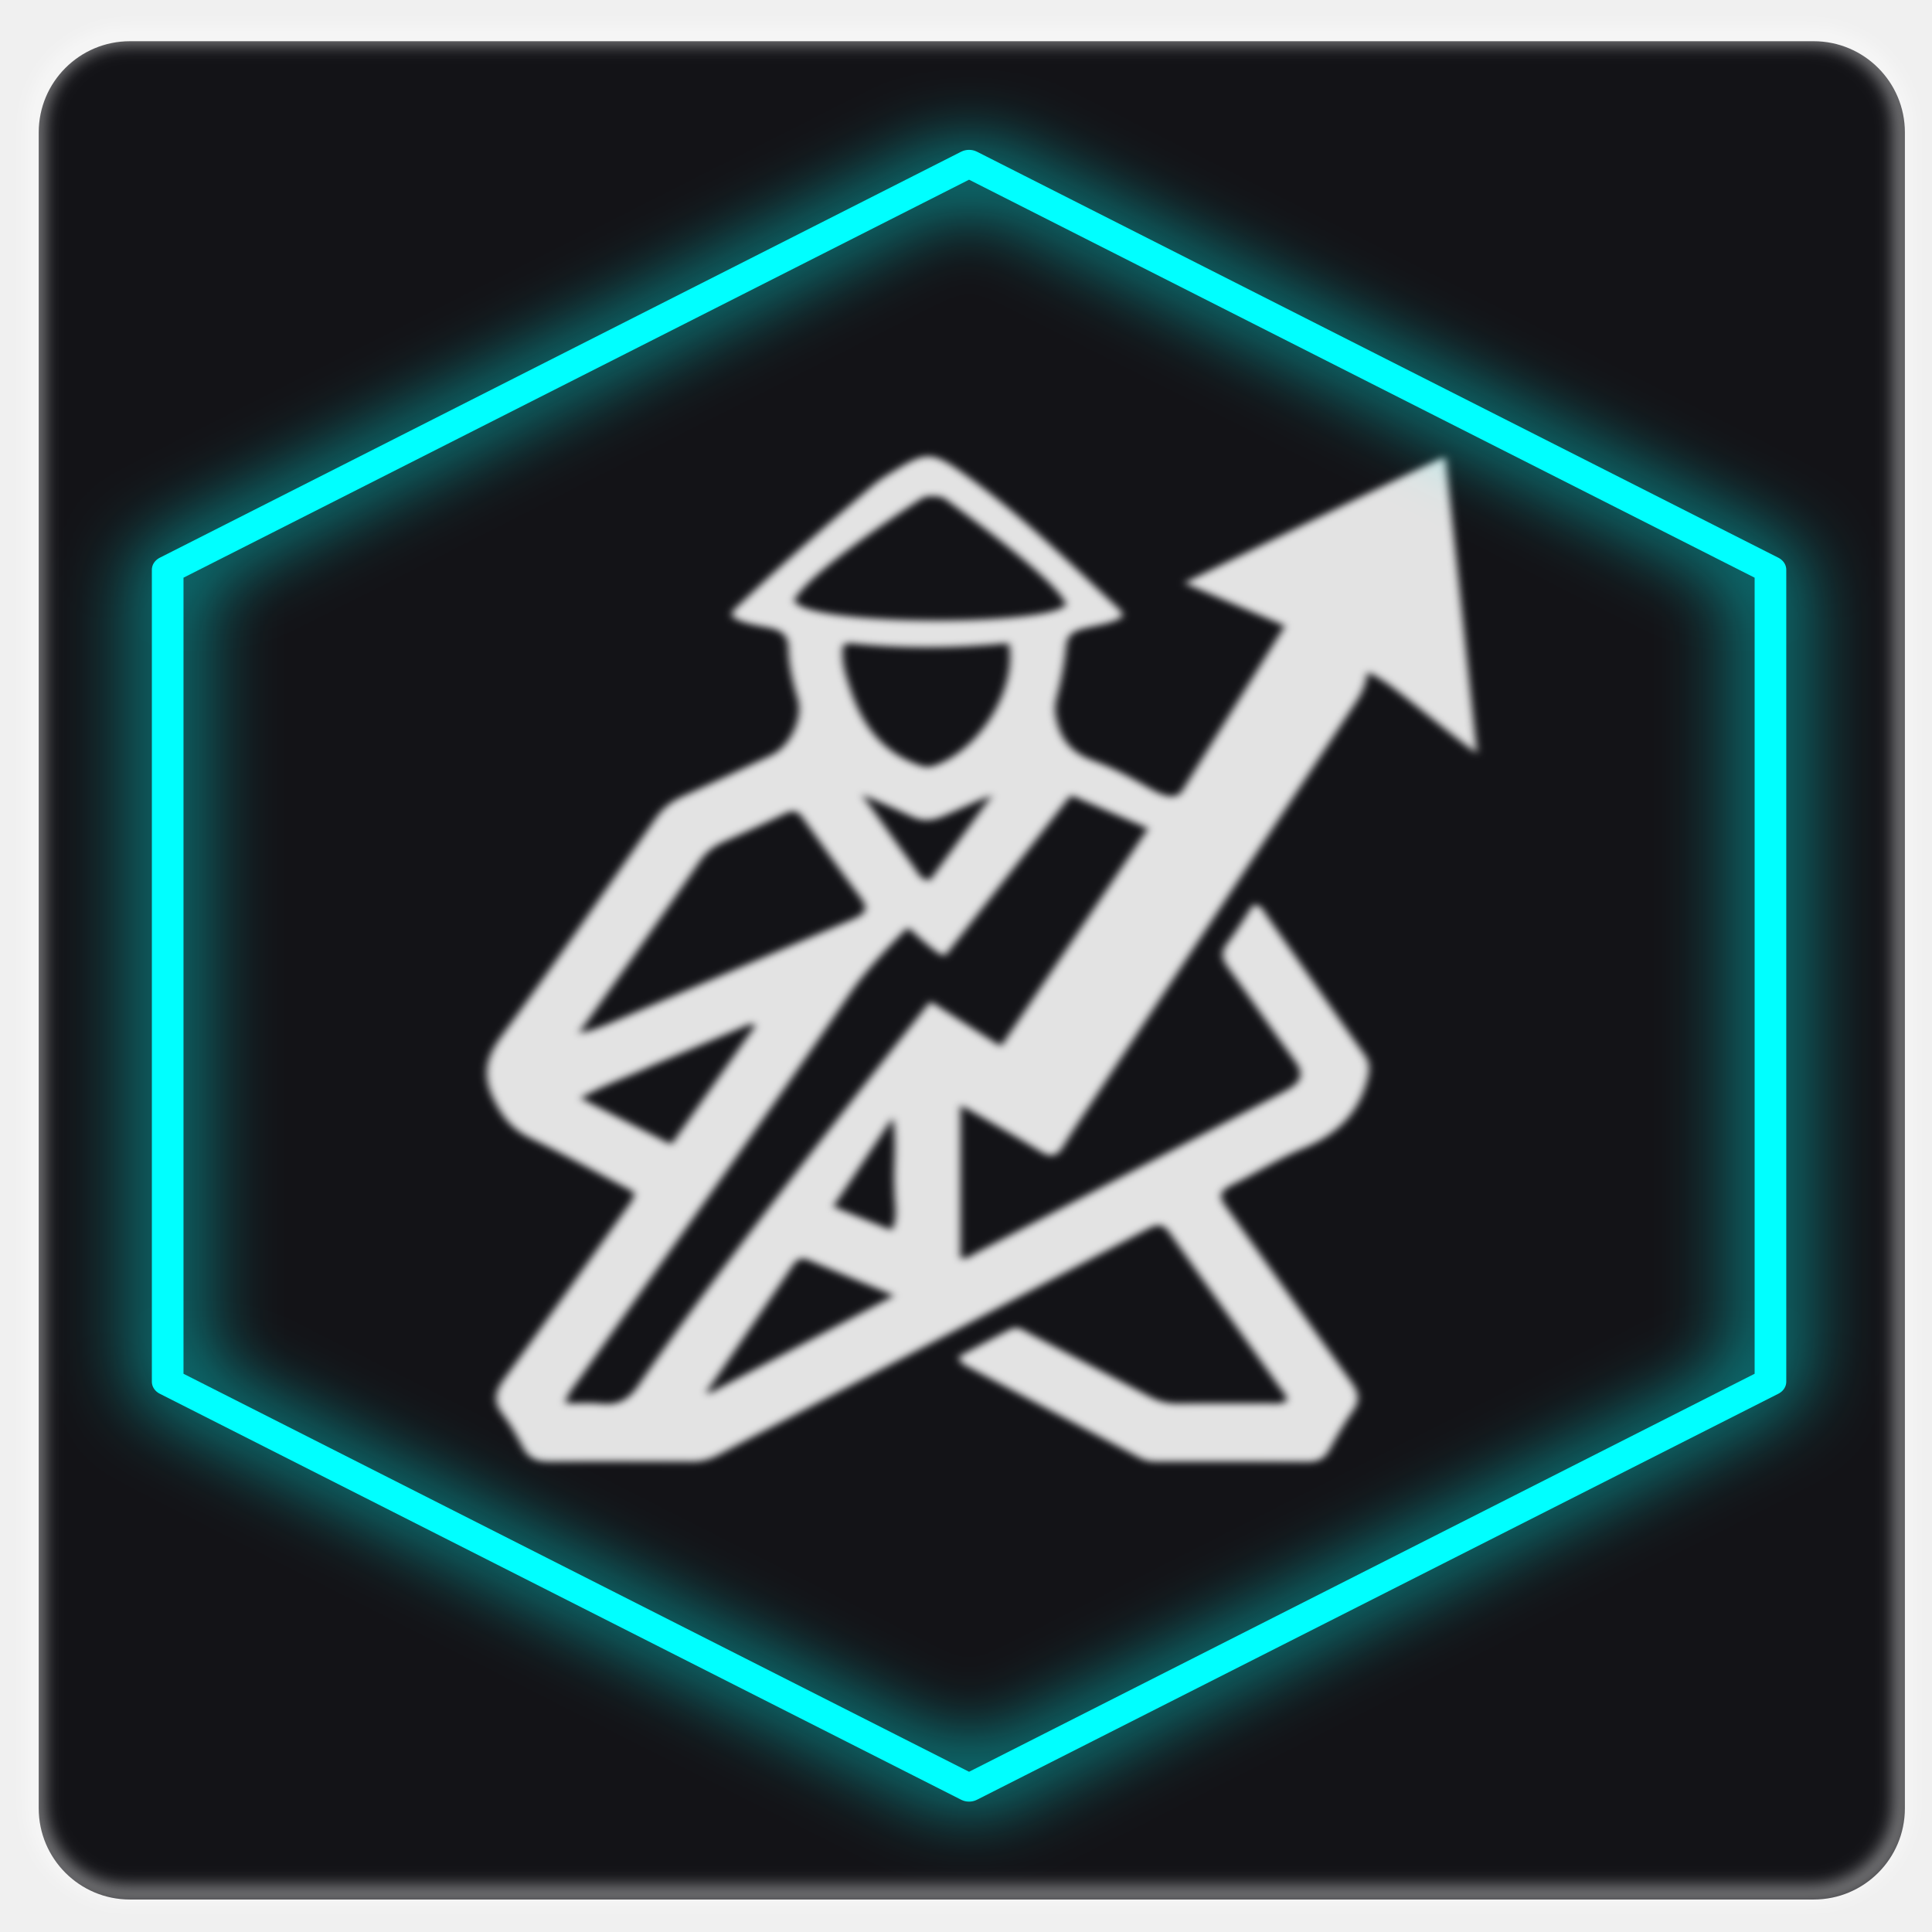
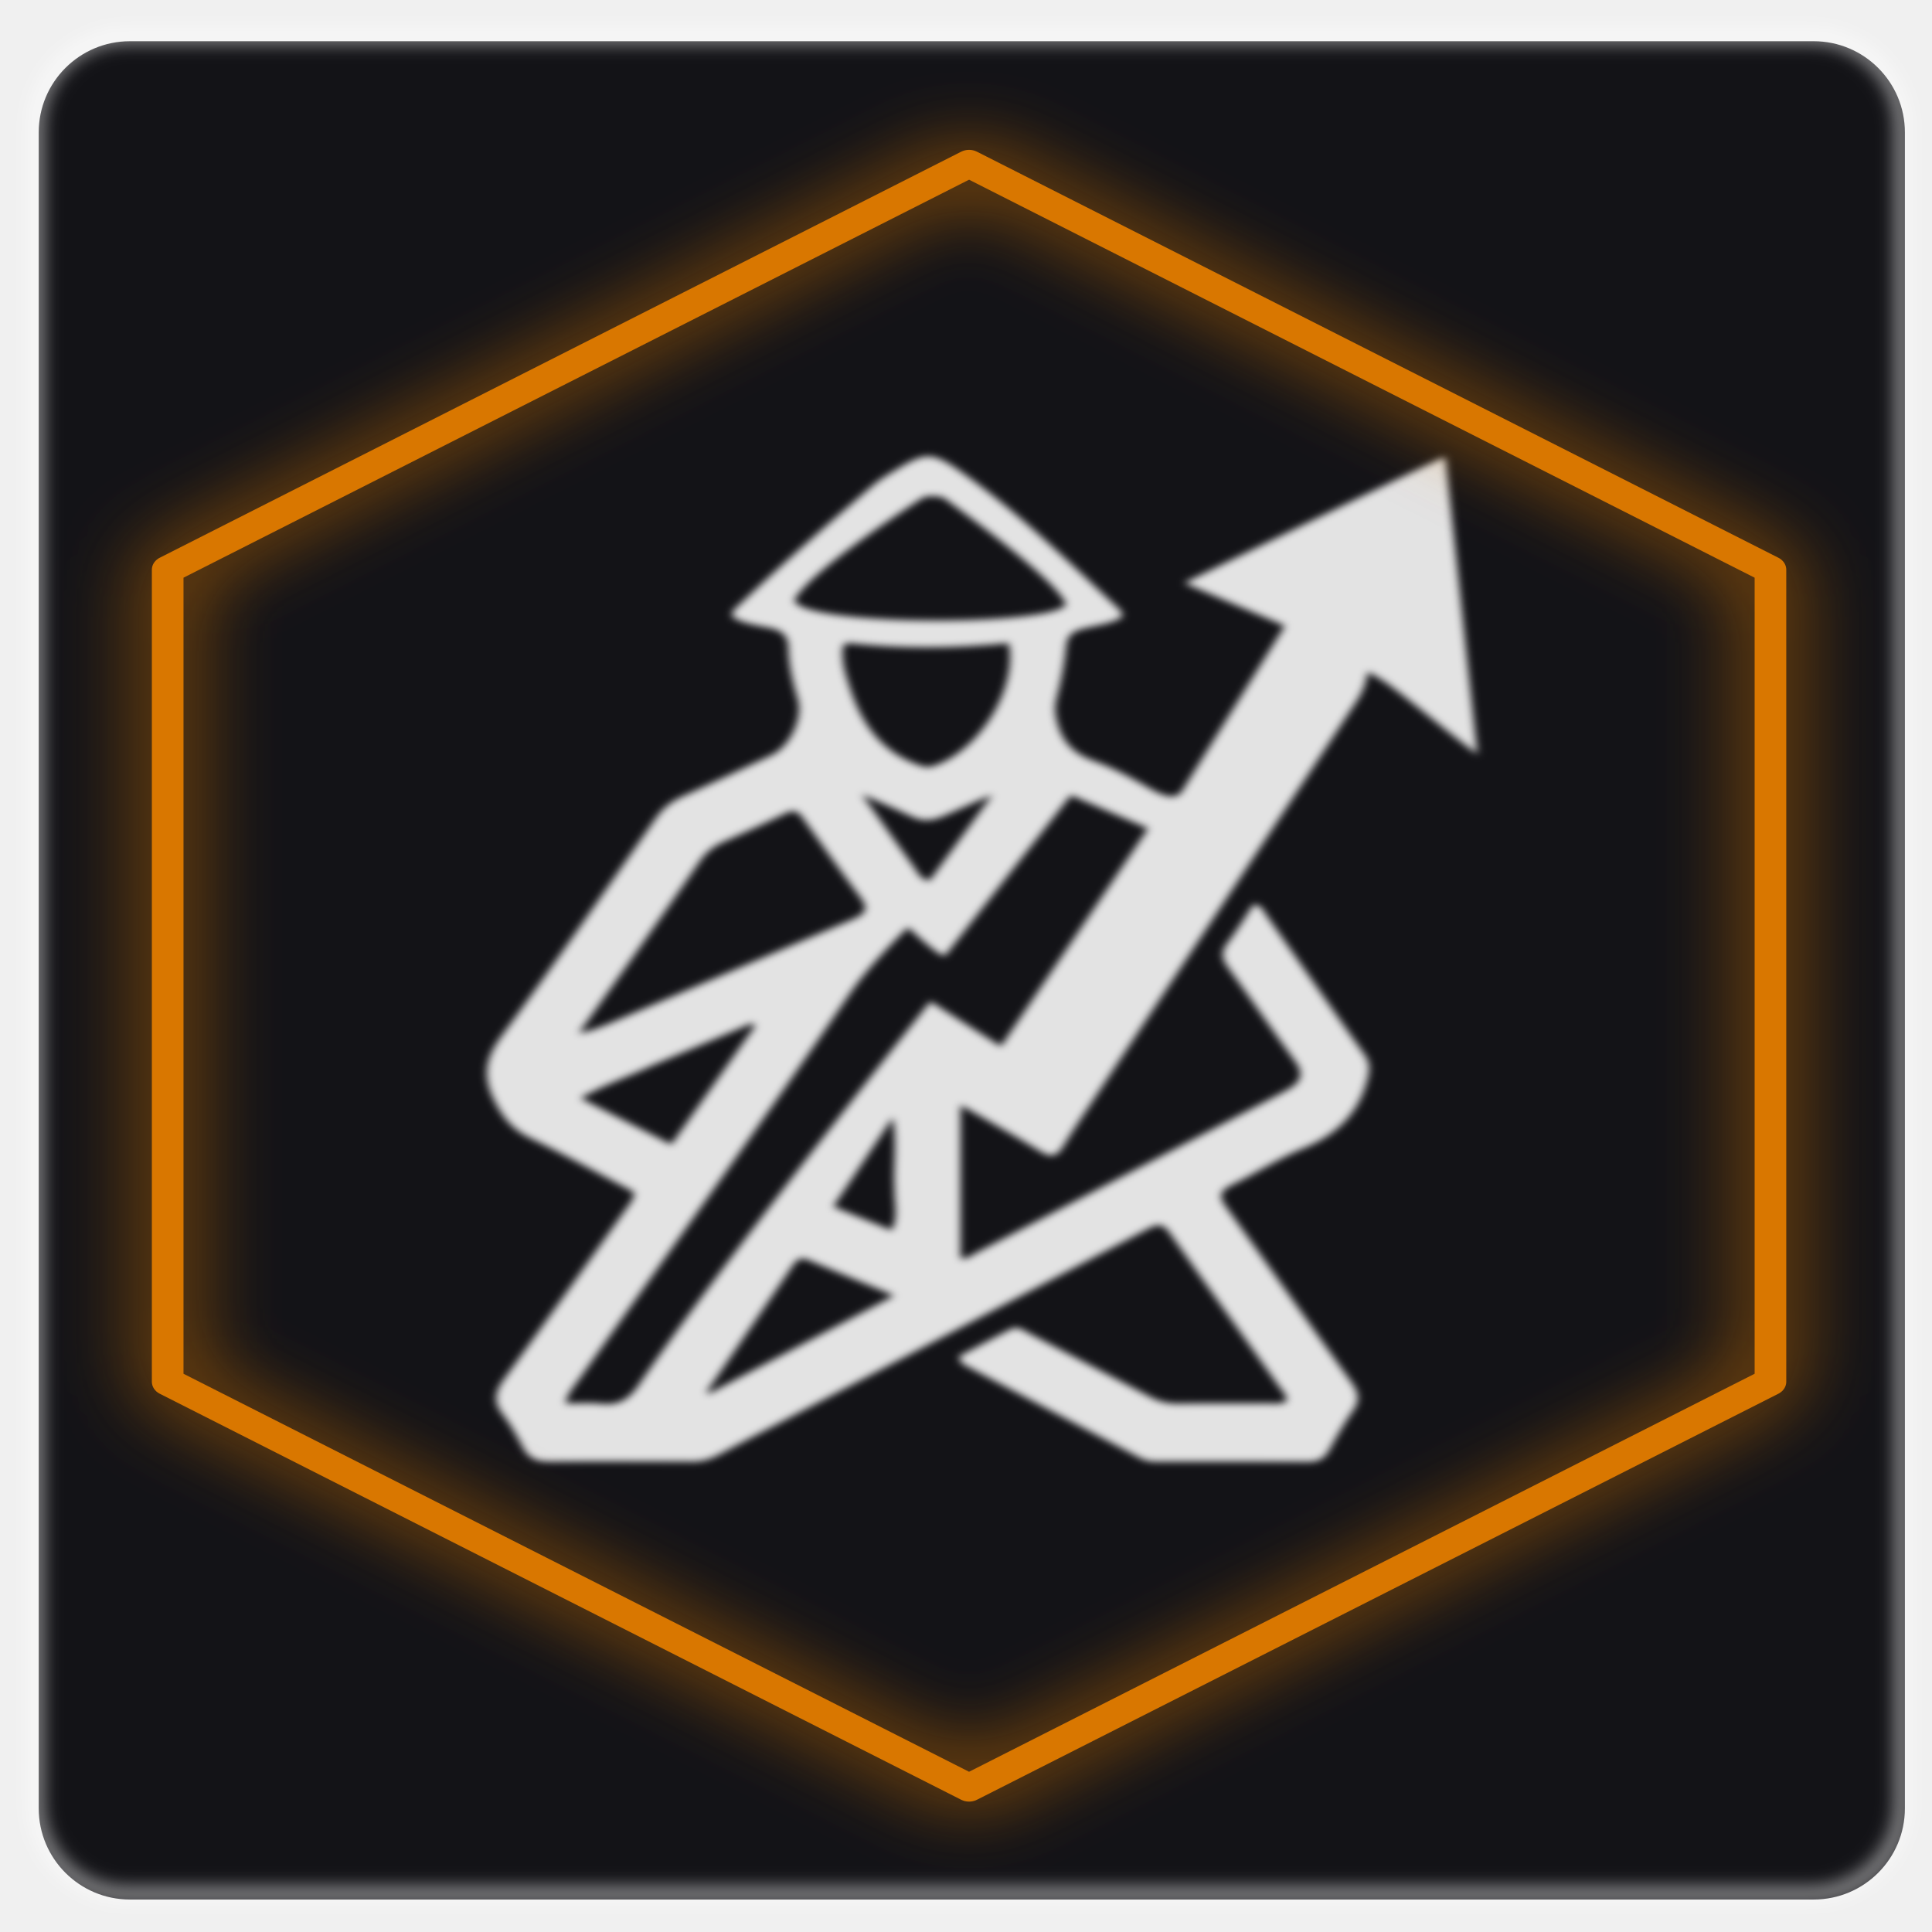
<svg xmlns="http://www.w3.org/2000/svg" xmlns:xlink="http://www.w3.org/1999/xlink" version="1.1" id="Layer_1" x="0px" y="0px" width="200" viewBox="0 0 675 675" enable-background="new 0 0 1024 544" xml:space="preserve" height="200">
  <defs id="defs2">
    <linearGradient id="linearGradient2">
-       <stop style="stop-color:#000000;stop-opacity:1;" offset="0" id="stop2" />
+       <stop style="stop-color:#e5e8ef;stop-opacity:1;" offset="0" id="stop2" />
      <stop style="stop-color:#000000;stop-opacity:0;" offset="1" id="stop3" />
    </linearGradient>
    <radialGradient xlink:href="#linearGradient2" id="radialGradient3" cx="607.098" cy="170.614" fx="607.098" fy="170.614" r="172.012" gradientTransform="matrix(1,0,0,1.050876,315.7149,90.27522)" gradientUnits="userSpaceOnUse" />
    <filter style="color-interpolation-filters:sRGB" id="filter3" x="-0.011" y="-0.011" width="1.023" height="1.021">
      <feGaussianBlur stdDeviation="1.374" id="feGaussianBlur3" />
    </filter>
    <filter id="cyanGlow" x="-0.073" y="-0.063" width="1.146" height="1.126">
      <feGaussianBlur in="SourceGraphic" stdDeviation="4" result="blur" id="feGaussianBlur1" />
      <feMerge id="feMerge2">
        <feMergeNode in="blur" id="feMergeNode1" />
        <feMergeNode in="SourceGraphic" id="feMergeNode2" />
      </feMerge>
    </filter>
    <filter id="greenGlow" x="-0.6" y="-0.318" width="2.2" height="1.636">
      <feGaussianBlur in="SourceGraphic" stdDeviation="2.5" result="blur" id="feGaussianBlur2" />
      <feMerge id="feMerge4">
        <feMergeNode in="blur" id="feMergeNode3" />
        <feMergeNode in="SourceGraphic" id="feMergeNode4" />
      </feMerge>
    </filter>
    <filter id="filter6" x="-0.6" y="-0.318" width="2.2" height="1.636">
      <feGaussianBlur in="SourceGraphic" stdDeviation="2.5" result="blur" id="feGaussianBlur3-4" />
      <feMerge id="feMerge6">
        <feMergeNode in="blur" id="feMergeNode5" />
        <feMergeNode in="SourceGraphic" id="feMergeNode6" />
      </feMerge>
    </filter>
    <filter id="redGlow" x="-0.6" y="-0.412" width="2.2" height="1.824">
      <feGaussianBlur in="SourceGraphic" stdDeviation="2.5" result="blur" id="feGaussianBlur4" />
      <feMerge id="feMerge8">
        <feMergeNode in="blur" id="feMergeNode7" />
        <feMergeNode in="SourceGraphic" id="feMergeNode8" />
      </feMerge>
    </filter>
    <filter id="filter10" x="-0.6" y="-0.412" width="2.2" height="1.824">
      <feGaussianBlur in="SourceGraphic" stdDeviation="2.5" result="blur" id="feGaussianBlur8" />
      <feMerge id="feMerge10">
        <feMergeNode in="blur" id="feMergeNode9" />
        <feMergeNode in="SourceGraphic" id="feMergeNode10" />
      </feMerge>
    </filter>
    <filter id="filter12" x="-0.6" y="-0.318" width="2.2" height="1.636">
      <feGaussianBlur in="SourceGraphic" stdDeviation="2.5" result="blur" id="feGaussianBlur10" />
      <feMerge id="feMerge12">
        <feMergeNode in="blur" id="feMergeNode11" />
        <feMergeNode in="SourceGraphic" id="feMergeNode12" />
      </feMerge>
    </filter>
    <filter style="color-interpolation-filters:sRGB" id="filter1" x="-0.015" y="-0.015" width="1.029" height="1.03">
      <feGaussianBlur stdDeviation="2.951" id="feGaussianBlur5" />
    </filter>
  </defs>
  <rect width="652" height="649.253" fill="#0a0a14" id="rect1-8" x="13.527" y="14.401" style="fill:#131317;fill-opacity:1;stroke-width:3.291" ry="31.862" />
  <rect width="652" height="649.253" fill="#0a0a14" id="rect1" x="12.601" y="12.601" style="opacity:0.563;fill:none;fill-opacity:1;stroke:#ffffff;stroke-width:5;stroke-dasharray:none;stroke-opacity:1;filter:url(#filter1)" ry="31.862" />
  <rect style="opacity:0;fill:none;fill-opacity:0.207;stroke:#f20707;stroke-width:1.937;stroke-dasharray:none;stroke-opacity:1" id="rect5" width="652.056" height="614.096" x="25.12" y="53.622" ry="30.115" />
  <path id="path1" style="opacity:0.951;mix-blend-mode:normal;fill:#ededed;fill-opacity:1;stroke:url(#radialGradient3);stroke-width:1.101;filter:url(#filter3)" d="m 628.45,93.322 c -3.564,0.103 -7.198,2.456 -13.865,6.682 -2.022,1.281 -3.937,2.764 -5.713,4.35 -15.493,13.83 -30.937,27.71 -45.65,42.316 -1.111,1.102 -2.736,2.043 -2.1,4.271 3.904,2.404 8.63,2.966 13.094,3.932 4.264,0.922 6.102,3.076 6.154,6.998 0.085,6.346 1.532,12.477 3.264,18.539 1.893,6.627 -2.624,16.851 -9.076,19.982 -10.354,5.025 -20.676,10.113 -31.117,14.967 -3.863,1.796 -6.68,4.321 -9.006,7.762 -17.632,26.085 -35.049,52.317 -53.299,78 -5.451,7.671 -6.767,14.032 -2.742,22.615 2.922,6.232 6.252,10.777 12.711,13.973 12.261,6.067 24.079,12.958 35.934,19.428 -0.114,2.366 -1.351,3.788 -2.361,5.256 -14.144,20.545 -28.233,41.125 -42.566,61.547 -3.045,4.339 -4.108,8.023 -0.68,12.645 2.808,3.785 5.073,7.987 7.189,12.186 1.915,3.797 4.839,4.924 9.01,4.893 15.907,-0.122 31.816,-0.03 48.248,-0.018 4.203,0.263 7.469,-0.772 10.645,-2.555 7.268,-4.08 14.648,-7.978 21.971,-11.969 41.982,-22.883 83.974,-45.748 125.914,-68.701 3.13,-1.713 5.256,-2.615 7.77,1.092 12.561,18.529 25.403,36.884 38.064,55.352 1.061,1.548 2.724,2.993 2.418,5.221 -1.966,1.153 -4.072,0.706 -6.066,0.719 -10.48,0.067 -20.963,-0.057 -31.441,0.09 -3.51,0.049 -6.566,-0.762 -9.58,-2.416 -13.971,-7.67 -27.995,-15.252 -42.008,-22.852 -1.925,-1.044 -3.867,-2.723 -6.213,-1.49 -6.145,3.229 -12.183,6.643 -17.859,9.762 0.227,2.293 1.297,2.813 2.24,3.332 20.133,11.077 40.28,22.132 60.426,33.188 1.667,0.915 3.48,1.256 5.391,1.256 17.593,0.002 35.185,-0.037 52.777,0.072 3.427,0.021 5.556,-1.195 7.113,-4.115 2.559,-4.796 5.159,-9.611 8.236,-14.104 2.581,-3.768 2.033,-6.668 -0.469,-10.262 -14.565,-20.922 -28.826,-42.039 -43.406,-62.951 -2.677,-3.839 -2.145,-5.722 2.029,-7.826 8.279,-4.173 16.01,-9.462 24.535,-13.043 11.785,-4.951 19.365,-12.559 22.398,-24.697 0.858,-3.432 1.072,-5.987 -1.002,-9.002 -11.45,-16.651 -22.718,-33.418 -34.098,-50.113 -0.964,-1.414 -1.481,-3.382 -4.322,-3.742 -2.921,4.535 -5.747,9.375 -9.049,13.895 -2.333,3.193 -1.951,5.676 0.217,8.758 7.858,11.171 15.379,22.562 23.25,33.725 3.048,4.323 1.98,7.291 -2.25,9.816 -1.43,0.854 -2.893,1.657 -4.359,2.453 -34.698,18.834 -69.392,37.672 -104.111,56.471 -1.546,0.837 -2.956,2.277 -5.121,1.766 v -54.897 c 2.394,1.365 3.979,2.227 5.52,3.154 7.453,4.485 14.979,8.865 22.303,13.537 3.463,2.209 5.508,1.768 7.568,-1.711 3.884,-6.56 8.093,-12.943 12.197,-19.381 29.809,-46.757 59.659,-93.49 89.414,-140.279 6.8,-10.693 0.169,-13.014 9.006,-7.559 5.254,3.244 26.856,22.519 32.932,26.459 L 807.653,93.509 c 0.286,-0.915 -90.271,45.178 -90.271,45.178 l 34.777,15.377 -35.584,59.201 c -2.885,4.799 -10.035,-0.277 -14.705,-3.025 -5.091,-2.996 -10.434,-5.752 -15.984,-7.83 -6.461,-2.419 -10.415,-6.338 -12.227,-12.793 -0.902,-3.215 -1.368,-6.054 -0.527,-9.41 1.527,-6.091 2.754,-12.313 3.303,-18.545 0.352,-4.001 2.06,-5.566 5.828,-6.561 4.581,-1.209 9.481,-1.697 13.4,-4.039 0.433,-1.417 -0.082,-2.201 -0.736,-2.838 -17.086,-16.64 -33.83,-33.743 -53.031,-48.088 -6.387,-4.772 -9.881,-6.918 -13.445,-6.814 z m -1.354,14.696 c 1.201,-0.748 6.284,-0.488 7.15,0.238 1.288,1.13 38.922,28.806 42.19,38.143 -4.822,7.941 -91.207,7.84 -94.008,-1.496 4.989,-10.394 42.543,-35.561 44.667,-36.885 z m 29.53,52.24 c 3.113,16.614 -10.34,38.691 -26.184,44.115 -2.292,0.785 -3.931,-0.001 -5.828,-0.748 -12.973,-5.107 -19.227,-15.396 -23.018,-27.553 -1.231,-3.949 -2.523,-7.907 -2.461,-12.115 0.027,-1.814 -0.356,-3.821 2.607,-3.682 18.897,2.155 36.948,1.785 54.883,-0.018 z m -50.816,54.187 c 6.329,2.914 11.872,5.33 17.277,8.002 3.662,1.81 6.96,1.562 10.66,-0.062 5.618,-2.466 11.058,-5.201 17.188,-7.74 -7.238,10.256 -14.477,20.51 -21.715,30.766 v 0.002 c -3.339,-0.426 -4.033,-2.926 -5.338,-4.781 -5.949,-8.457 -11.756,-17.005 -18.072,-26.186 z m 72.33,0.311 26.713,11.945 -50.945,78.133 -24.393,-16.141 c 0,0 -71.165,92.048 -100.951,137.523 -3.304,5.045 -6.895,7.458 -13.104,6.707 -3.82,-0.462 -7.75,-0.086 -12.246,-0.086 0.852,-3.784 2.98,-6.081 4.652,-8.539 31.418,-46.178 63.311,-92.066 93.988,-138.693 7.067,-10.742 19.926,-23.482 19.926,-23.482 0,0 11.716,11.631 12.891,10.078 z m -96.166,5.738 c 1.191,-0.001 2.148,0.664 3.113,2.068 6.695,9.733 13.397,19.467 20.332,29.043 2.932,4.049 1.364,5.811 -2.662,7.584 -27.507,12.111 -54.948,24.359 -82.412,36.561 -3.866,1.718 -7.738,3.425 -12.484,4.375 6.291,-9.183 12.582,-18.366 18.873,-27.549 7.979,-11.789 15.566,-22.894 22.98,-34.102 2.089,-3.157 4.727,-5.396 8.229,-6.99 7.256,-3.303 14.453,-6.735 21.582,-10.283 0.937,-0.466 1.735,-0.706 2.449,-0.707 z m -14.111,75.979 c 0.31,0.364 0.62,0.728 0.93,1.092 -9.535,13.981 -19.071,27.961 -28.945,42.439 -10.402,-5.513 -20.448,-10.838 -31.383,-16.633 8.128,-4.823 16.474,-7.636 24.262,-11.475 12.229,-5.361 23.683,-10.393 35.137,-15.424 z m 48.641,33.859 c 1.48,9.296 0.092,17.436 0.561,25.5 -0.046,5.42 1.39,9.911 -0.914,14.941 -6.532,-2.751 -12.958,-5.457 -20.234,-8.521 6.783,-10.517 13.311,-20.638 20.588,-31.92 z m -31.377,50.529 c 0.546,-0.024 1.165,0.107 1.891,0.424 9.5,4.152 19.046,8.206 29.92,12.875 -22.185,12.173 -43.188,23.696 -64.191,35.221 -0.22,-0.207 -0.44,-0.414 -0.66,-0.621 9.732,-14.808 19.463,-29.616 29.195,-44.424 1.228,-1.946 2.208,-3.403 3.846,-3.475 z" transform="matrix(1.009736,0,0,0.9745817,-310.5784,68.51601)" />
-   <g filter="url(#cyanGlow)" id="g6" transform="matrix(3.684028,0,0,3.223927,460.6681,331.694)">
-     <polygon points="76,44 0,88 -76,44 -76,-44 0,-88 76,-44 " fill="none" stroke="#00ffff" stroke-width="3" stroke-linejoin="round" id="polygon6" transform="translate(-33.14227,2.855237)" />
-   </g>
+   <polygon points="-76,44 -76,-44 0,-88 76,-44 76,44 0,88 " fill="none" stroke="#00ffff" stroke-width="3" stroke-linejoin="round" id="polygon6" transform="matrix(3.684028,0,0,3.223927,338.5711,340.8991)" style="filter:url(#cyanGlow);stroke:#d97706;stroke-opacity:1" />
</svg>
